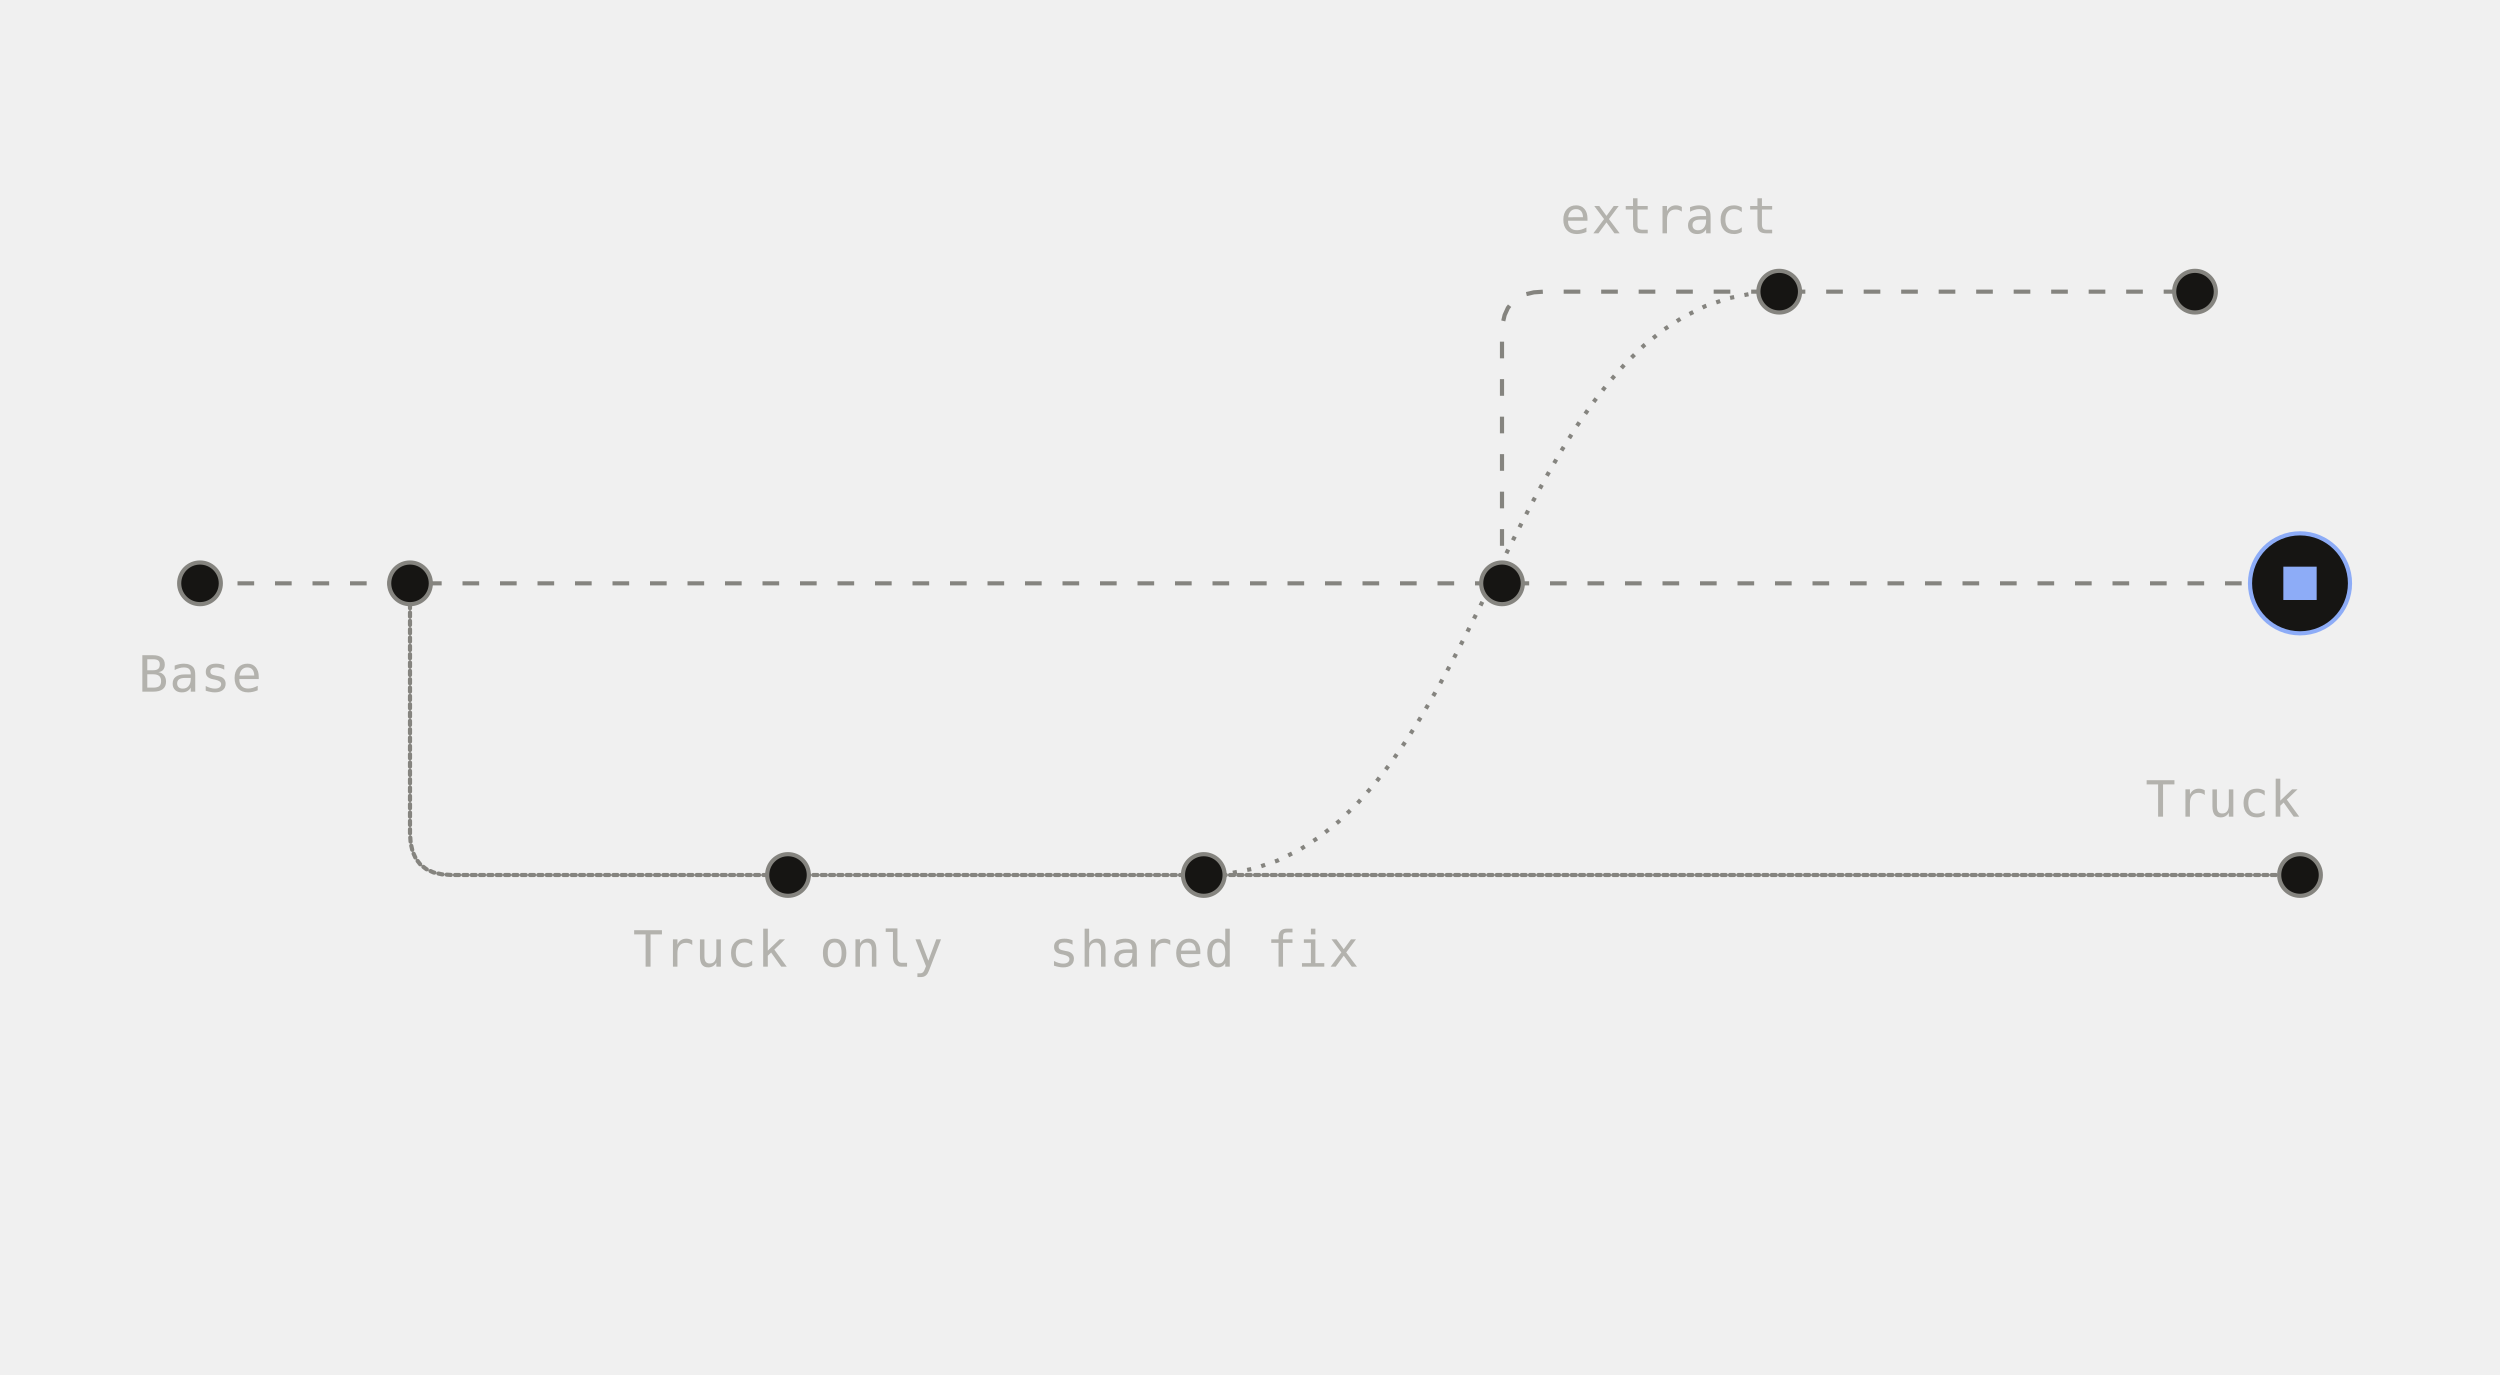
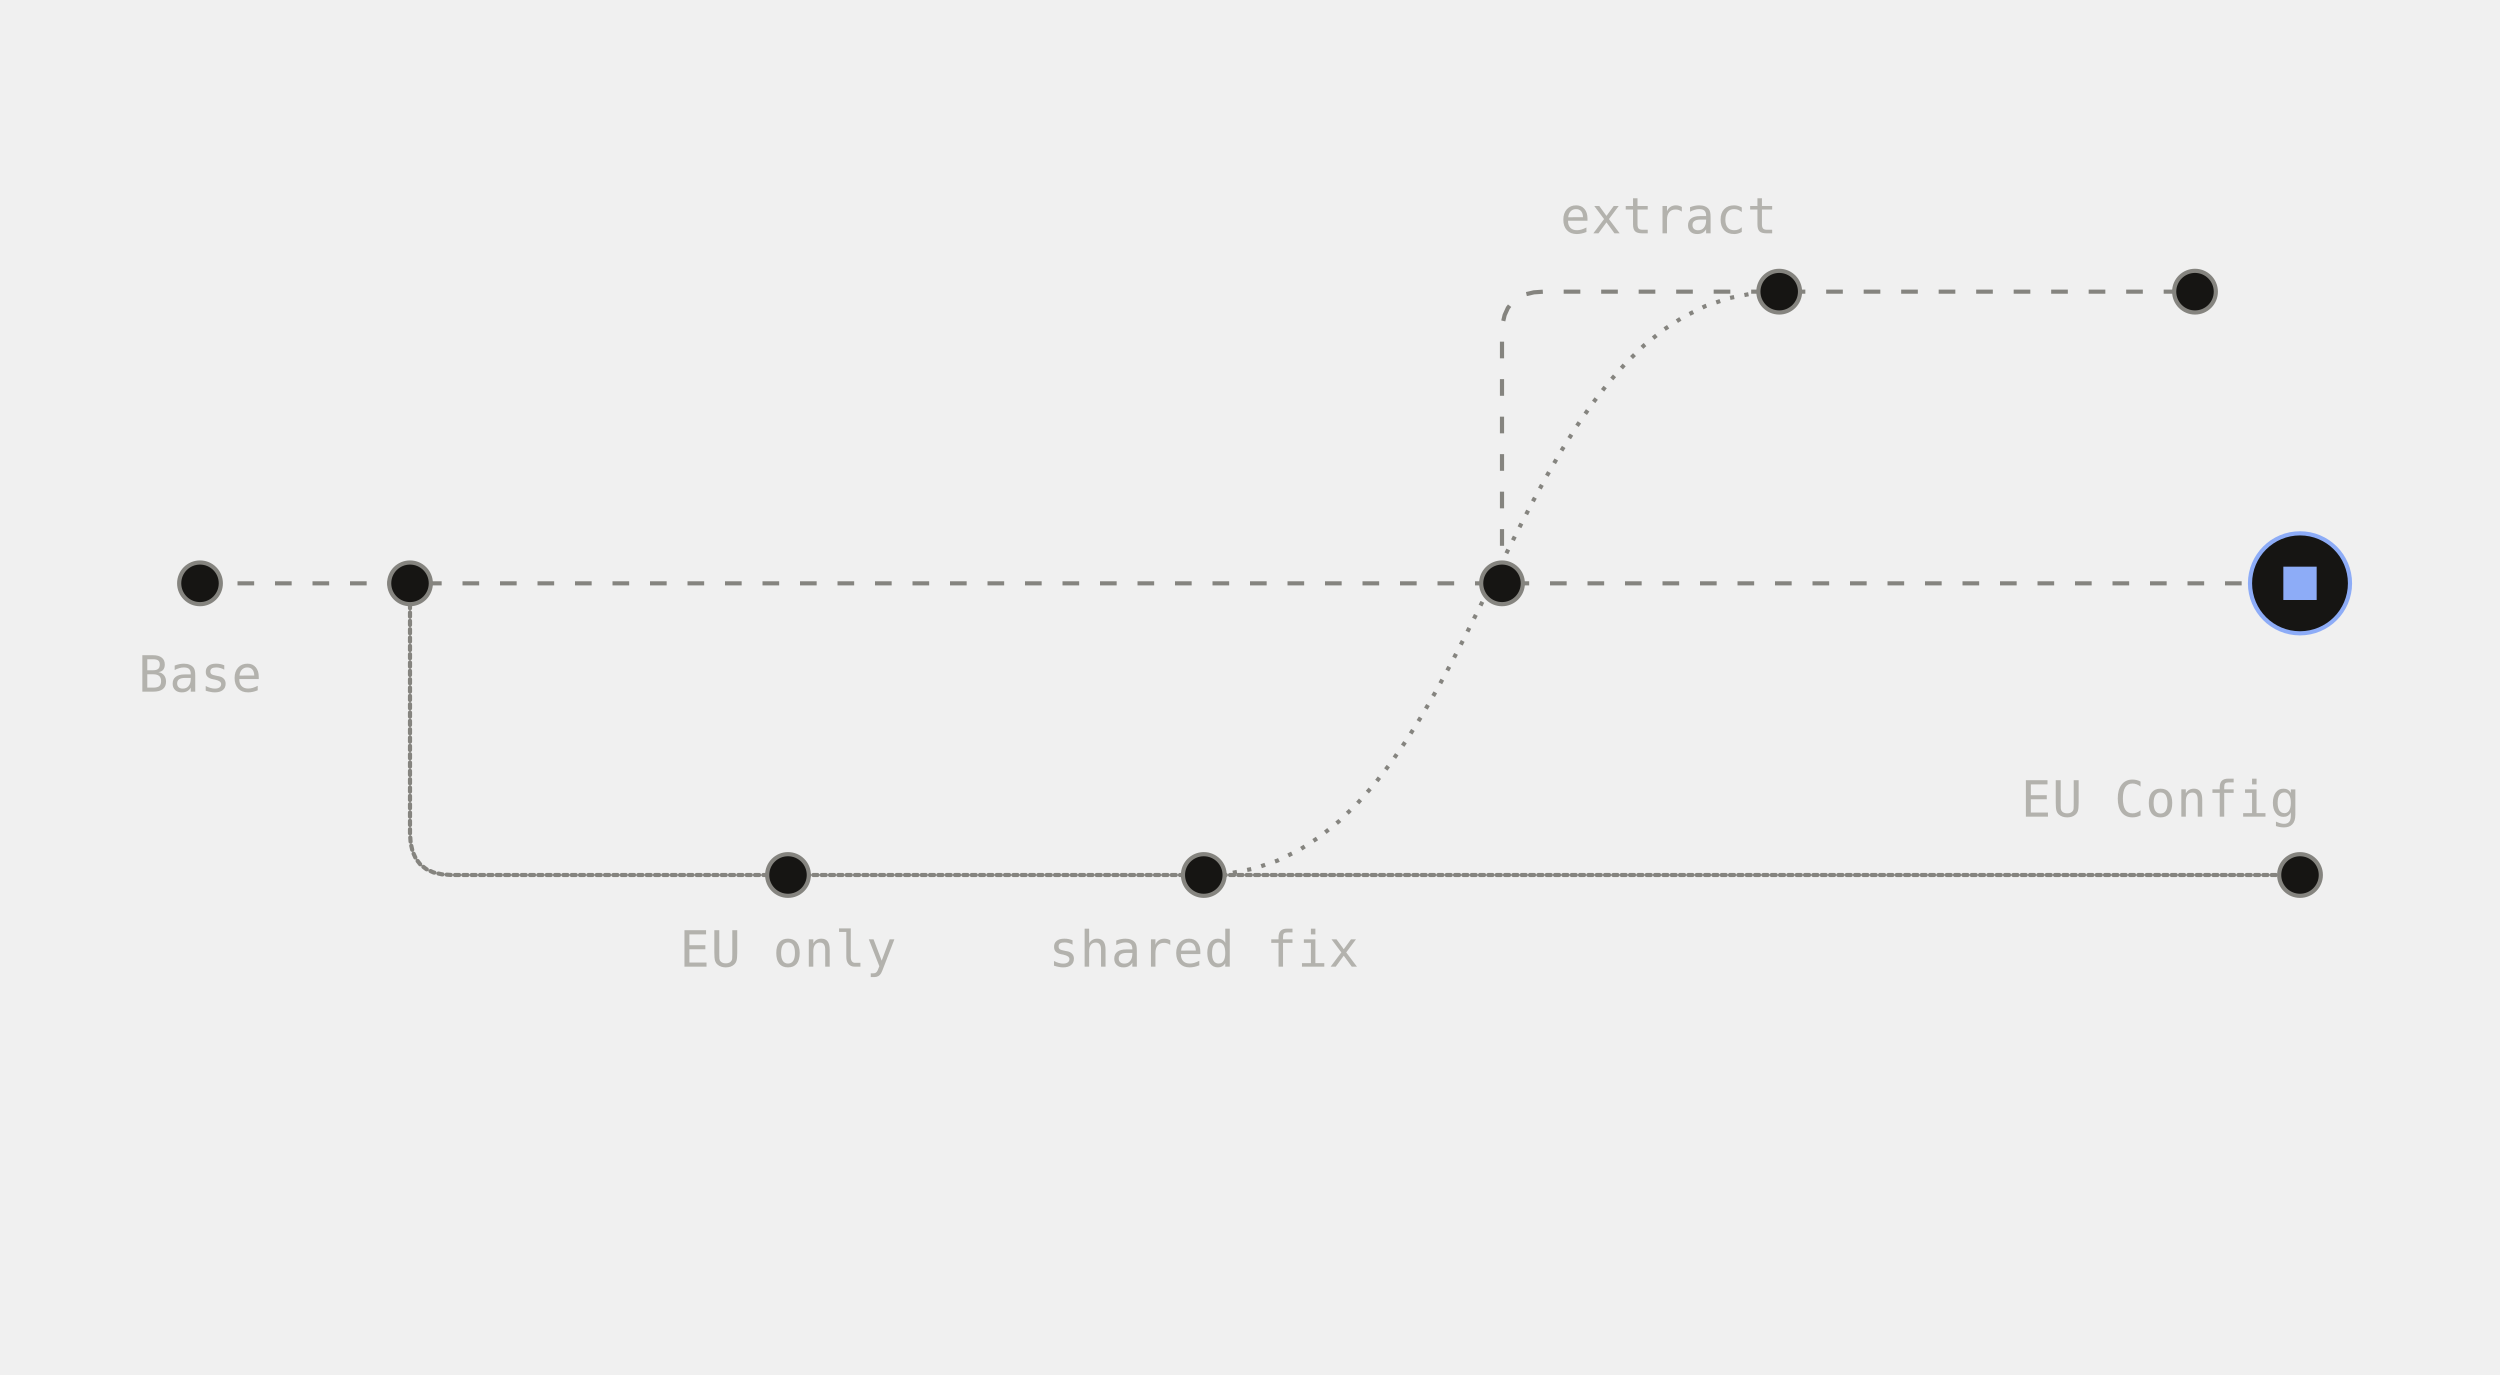
<svg xmlns="http://www.w3.org/2000/svg" width="600" height="330" viewBox="0 0 600 330" fill="none" role="img" class="fi1t173">
  <style>.fi1t173-p,.fi1t173-f,.fi1t173-r{transform-box:fill-box;transform-origin:center;animation-fill-mode:both}
.fi1t173-p{animation-name:fi1t173-pop;animation-duration:0.6s;animation-timing-function:cubic-bezier(.34,1.56,.64,1)}
@supports (animation-timing-function:linear(0,1)){.fi1t173-p{animation-timing-function:linear(0, 0.083, 0.269, 0.487, 0.691, 0.855, 0.972, 1.043, 1.078, 1.086, 1.078, 1.061, 1.043, 1.025, 1.011, 1.002, 0.996, 0.993, 0.993, 0.993, 0.995, 0.996, 0.998, 0.999, 1)}}
.fi1t173-f{animation-name:fi1t173-fade;animation-duration:0.5s;animation-timing-function:ease-out}
.fi1t173-r{animation-name:fi1t173-rise;animation-duration:.7s;animation-timing-function:cubic-bezier(0.22,1,0.36,1)}
.fi1t173-d{animation-name:fi1t173-draw;animation-timing-function:cubic-bezier(0.65,0,0.35,1);animation-fill-mode:both}
.fi1t173-m{animation:fi1t173-march 2.6s linear infinite}
.fi1t173-pulse{animation:fi1t173-pulse 2.4s ease-in-out infinite}
@keyframes fi1t173-pop{from{transform:scale(0);opacity:0}to{transform:scale(1);opacity:1}}
@keyframes fi1t173-fade{from{opacity:0}to{opacity:1}}
@keyframes fi1t173-rise{from{opacity:0;transform:translateY(6px)}to{opacity:1;transform:none}}
@keyframes fi1t173-draw{from{stroke-dashoffset:1}to{stroke-dashoffset:0}}
@keyframes fi1t173-march{from{stroke-dashoffset:0}to{stroke-dashoffset:-18}}
@keyframes fi1t173-pulse{0%,100%{opacity:1}50%{opacity:.35}}
@media (prefers-reduced-motion:reduce){.fi1t173 *{animation:none!important}.fi1t173 .fi1t173-d{stroke-dashoffset:0}.fi1t173 .fi1t173-t{display:none}}</style>
  <defs>
    <mask id="fi1t173-k0" maskUnits="userSpaceOnUse" x="-600" y="-330" width="1800" height="990">
      <path d="M48 140L552 140" stroke="#fff" stroke-width="7" fill="none" stroke-linecap="round" stroke-linejoin="round" pathLength="1" stroke-dasharray="1 1" stroke-dashoffset="1" class="fi1t173-d" style="animation-duration:0.9s;animation-delay:0.05s" />
    </mask>
    <mask id="fi1t173-k1" maskUnits="userSpaceOnUse" x="-600" y="-330" width="1800" height="990">
      <path d="M360.48 140L360.48 80L360.64 77.66L361.11 75.63L361.89 73.91L362.98 72.5L364.39 71.41L366.11 70.63L368.14 70.16L370.48 70L526.8 70" stroke="#fff" stroke-width="7" fill="none" stroke-linecap="round" stroke-linejoin="round" pathLength="1" stroke-dasharray="1 1" stroke-dashoffset="1" class="fi1t173-d" style="animation-duration:0.89s;animation-delay:0.89s" />
    </mask>
    <mask id="fi1t173-k2" maskUnits="userSpaceOnUse" x="-600" y="-330" width="1800" height="990">
      <path d="M288.91 210L295.19 209.6L301.08 208.43L306.62 206.54L311.84 203.98L316.75 200.81L321.38 197.08L325.76 192.83L329.91 188.13L333.86 183.01L337.63 177.53L341.25 171.74L344.74 165.7L348.14 159.46L351.45 153.06L354.72 146.55L357.96 140L361.2 133.45L364.47 126.94L367.78 120.54L371.18 114.3L374.67 108.26L378.29 102.47L382.06 96.99L386.01 91.88L390.16 87.17L394.54 82.92L399.17 79.19L404.08 76.02L409.3 73.46L414.84 71.57L420.73 70.4L427.01 70" stroke="#fff" stroke-width="7" fill="none" stroke-linecap="round" stroke-linejoin="round" pathLength="1" stroke-dasharray="1 1" stroke-dashoffset="1" class="fi1t173-d" style="animation-duration:0.8s;animation-delay:0.96s" />
    </mask>
  </defs>
  <path d="M48 140L552 140" fill="none" stroke="#85847F" stroke-width="1" stroke-dasharray="4 5" stroke-linejoin="round" mask="url(#fi1t173-k0)" class="fi1t173-m" />
  <path d="M98.4 140L98.4 200L98.56 202.34L99.03 204.38L99.81 206.09L100.9 207.5L102.31 208.59L104.03 209.38L106.06 209.84L108.4 210L552 210" fill="none" stroke="#85847F" stroke-width="1" stroke-dasharray="1 1" stroke-linecap="round" stroke-linejoin="round" pathLength="1" stroke-dashoffset="1" class="fi1t173-d" style="animation-duration:0.9s;animation-delay:0.18s" />
  <path d="M360.48 140L360.48 80L360.64 77.66L361.11 75.63L361.89 73.91L362.98 72.5L364.39 71.41L366.11 70.63L368.14 70.16L370.48 70L526.8 70" fill="none" stroke="#85847F" stroke-width="1" stroke-dasharray="4 5" stroke-linejoin="round" mask="url(#fi1t173-k1)" class="fi1t173-m" />
  <path d="M288.91 210L295.19 209.6L301.08 208.43L306.62 206.54L311.84 203.98L316.75 200.81L321.38 197.08L325.76 192.83L329.91 188.13L333.86 183.01L337.63 177.53L341.25 171.74L344.74 165.7L348.14 159.46L351.45 153.06L354.72 146.55L357.96 140L361.2 133.45L364.47 126.94L367.78 120.54L371.18 114.3L374.67 108.26L378.29 102.47L382.06 96.99L386.01 91.88L390.16 87.17L394.54 82.92L399.17 79.19L404.08 76.02L409.3 73.46L414.84 71.57L420.73 70.4L427.01 70" fill="none" stroke="#85847F" stroke-width="1" stroke-dasharray="1 2.5" stroke-linejoin="round" mask="url(#fi1t173-k2)" />
  <g class="fi1t173-p" style="animation-delay:0.14s">
    <circle cx="98.4" cy="140" r="5" fill="#161513" stroke="#85847F" stroke-width="1" />
  </g>
  <g class="fi1t173-p" style="animation-delay:0.4s">
    <circle cx="189.12" cy="210" r="5" fill="#161513" stroke="#85847F" stroke-width="1" />
  </g>
  <g class="fi1t173-p" style="animation-delay:0.52s">
    <circle cx="288.91" cy="210" r="5" fill="#161513" stroke="#85847F" stroke-width="1" />
  </g>
  <g class="fi1t173-p" style="animation-delay:0.83s">
    <circle cx="552" cy="210" r="5" fill="#161513" stroke="#85847F" stroke-width="1" />
  </g>
  <g class="fi1t173-p" style="animation-delay:0.85s">
    <circle cx="360.48" cy="140" r="5" fill="#161513" stroke="#85847F" stroke-width="1" />
  </g>
  <g class="fi1t173-p" style="animation-delay:1.27s">
    <circle cx="427.01" cy="70" r="5" fill="#161513" stroke="#85847F" stroke-width="1" />
  </g>
  <g class="fi1t173-p" style="animation-delay:1.54s">
    <circle cx="526.8" cy="70" r="5" fill="#161513" stroke="#85847F" stroke-width="1" />
  </g>
  <g class="fi1t173-p" style="animation-delay:0.68s">
    <circle cx="552" cy="140" r="12" fill="#161513" stroke="#8DACF7" stroke-width="1" />
    <rect x="548" y="136" width="8" height="8" fill="#8DACF7" />
  </g>
  <g class="fi1t173-p" style="animation-delay:0.1s">
    <circle cx="48" cy="140" r="5" fill="#161513" stroke="#85847F" stroke-width="1" />
  </g>
  <g class="fi1t173-f" style="animation-delay:1.61s">
    <text x="48" y="166" fill="#B3B2AD" font-family="'Commit Mono', 'IBM Plex Mono', ui-monospace, SFMono-Regular, Menlo, monospace" font-size="12" text-anchor="middle" letter-spacing="0.24">Base</text>
  </g>
  <g class="fi1t173-f" style="animation-delay:1.68s">
-     <text x="552" y="196" fill="#B3B2AD" font-family="'Commit Mono', 'IBM Plex Mono', ui-monospace, SFMono-Regular, Menlo, monospace" font-size="12" text-anchor="end" letter-spacing="0.24">Truck</text>
+     <text x="552" y="196" fill="#B3B2AD" font-family="'Commit Mono', 'IBM Plex Mono', ui-monospace, SFMono-Regular, Menlo, monospace" font-size="12" text-anchor="end" letter-spacing="0.24">EU Config</text>
  </g>
  <g class="fi1t173-f" style="animation-delay:1.75s">
-     <text x="189.12" y="232" fill="#B3B2AD" font-family="'Commit Mono', 'IBM Plex Mono', ui-monospace, SFMono-Regular, Menlo, monospace" font-size="12" text-anchor="middle" letter-spacing="0.24">Truck only</text>
+     <text x="189.12" y="232" fill="#B3B2AD" font-family="'Commit Mono', 'IBM Plex Mono', ui-monospace, SFMono-Regular, Menlo, monospace" font-size="12" text-anchor="middle" letter-spacing="0.24">EU only</text>
  </g>
  <g class="fi1t173-f" style="animation-delay:1.82s">
    <text x="288.91" y="232" fill="#B3B2AD" font-family="'Commit Mono', 'IBM Plex Mono', ui-monospace, SFMono-Regular, Menlo, monospace" font-size="12" text-anchor="middle" letter-spacing="0.24">shared fix</text>
  </g>
  <g class="fi1t173-f" style="animation-delay:1.89s">
    <text x="374.48" y="56" fill="#B3B2AD" font-family="'Commit Mono', 'IBM Plex Mono', ui-monospace, SFMono-Regular, Menlo, monospace" font-size="12" text-anchor="start" letter-spacing="0.24">extract</text>
  </g>
</svg>
